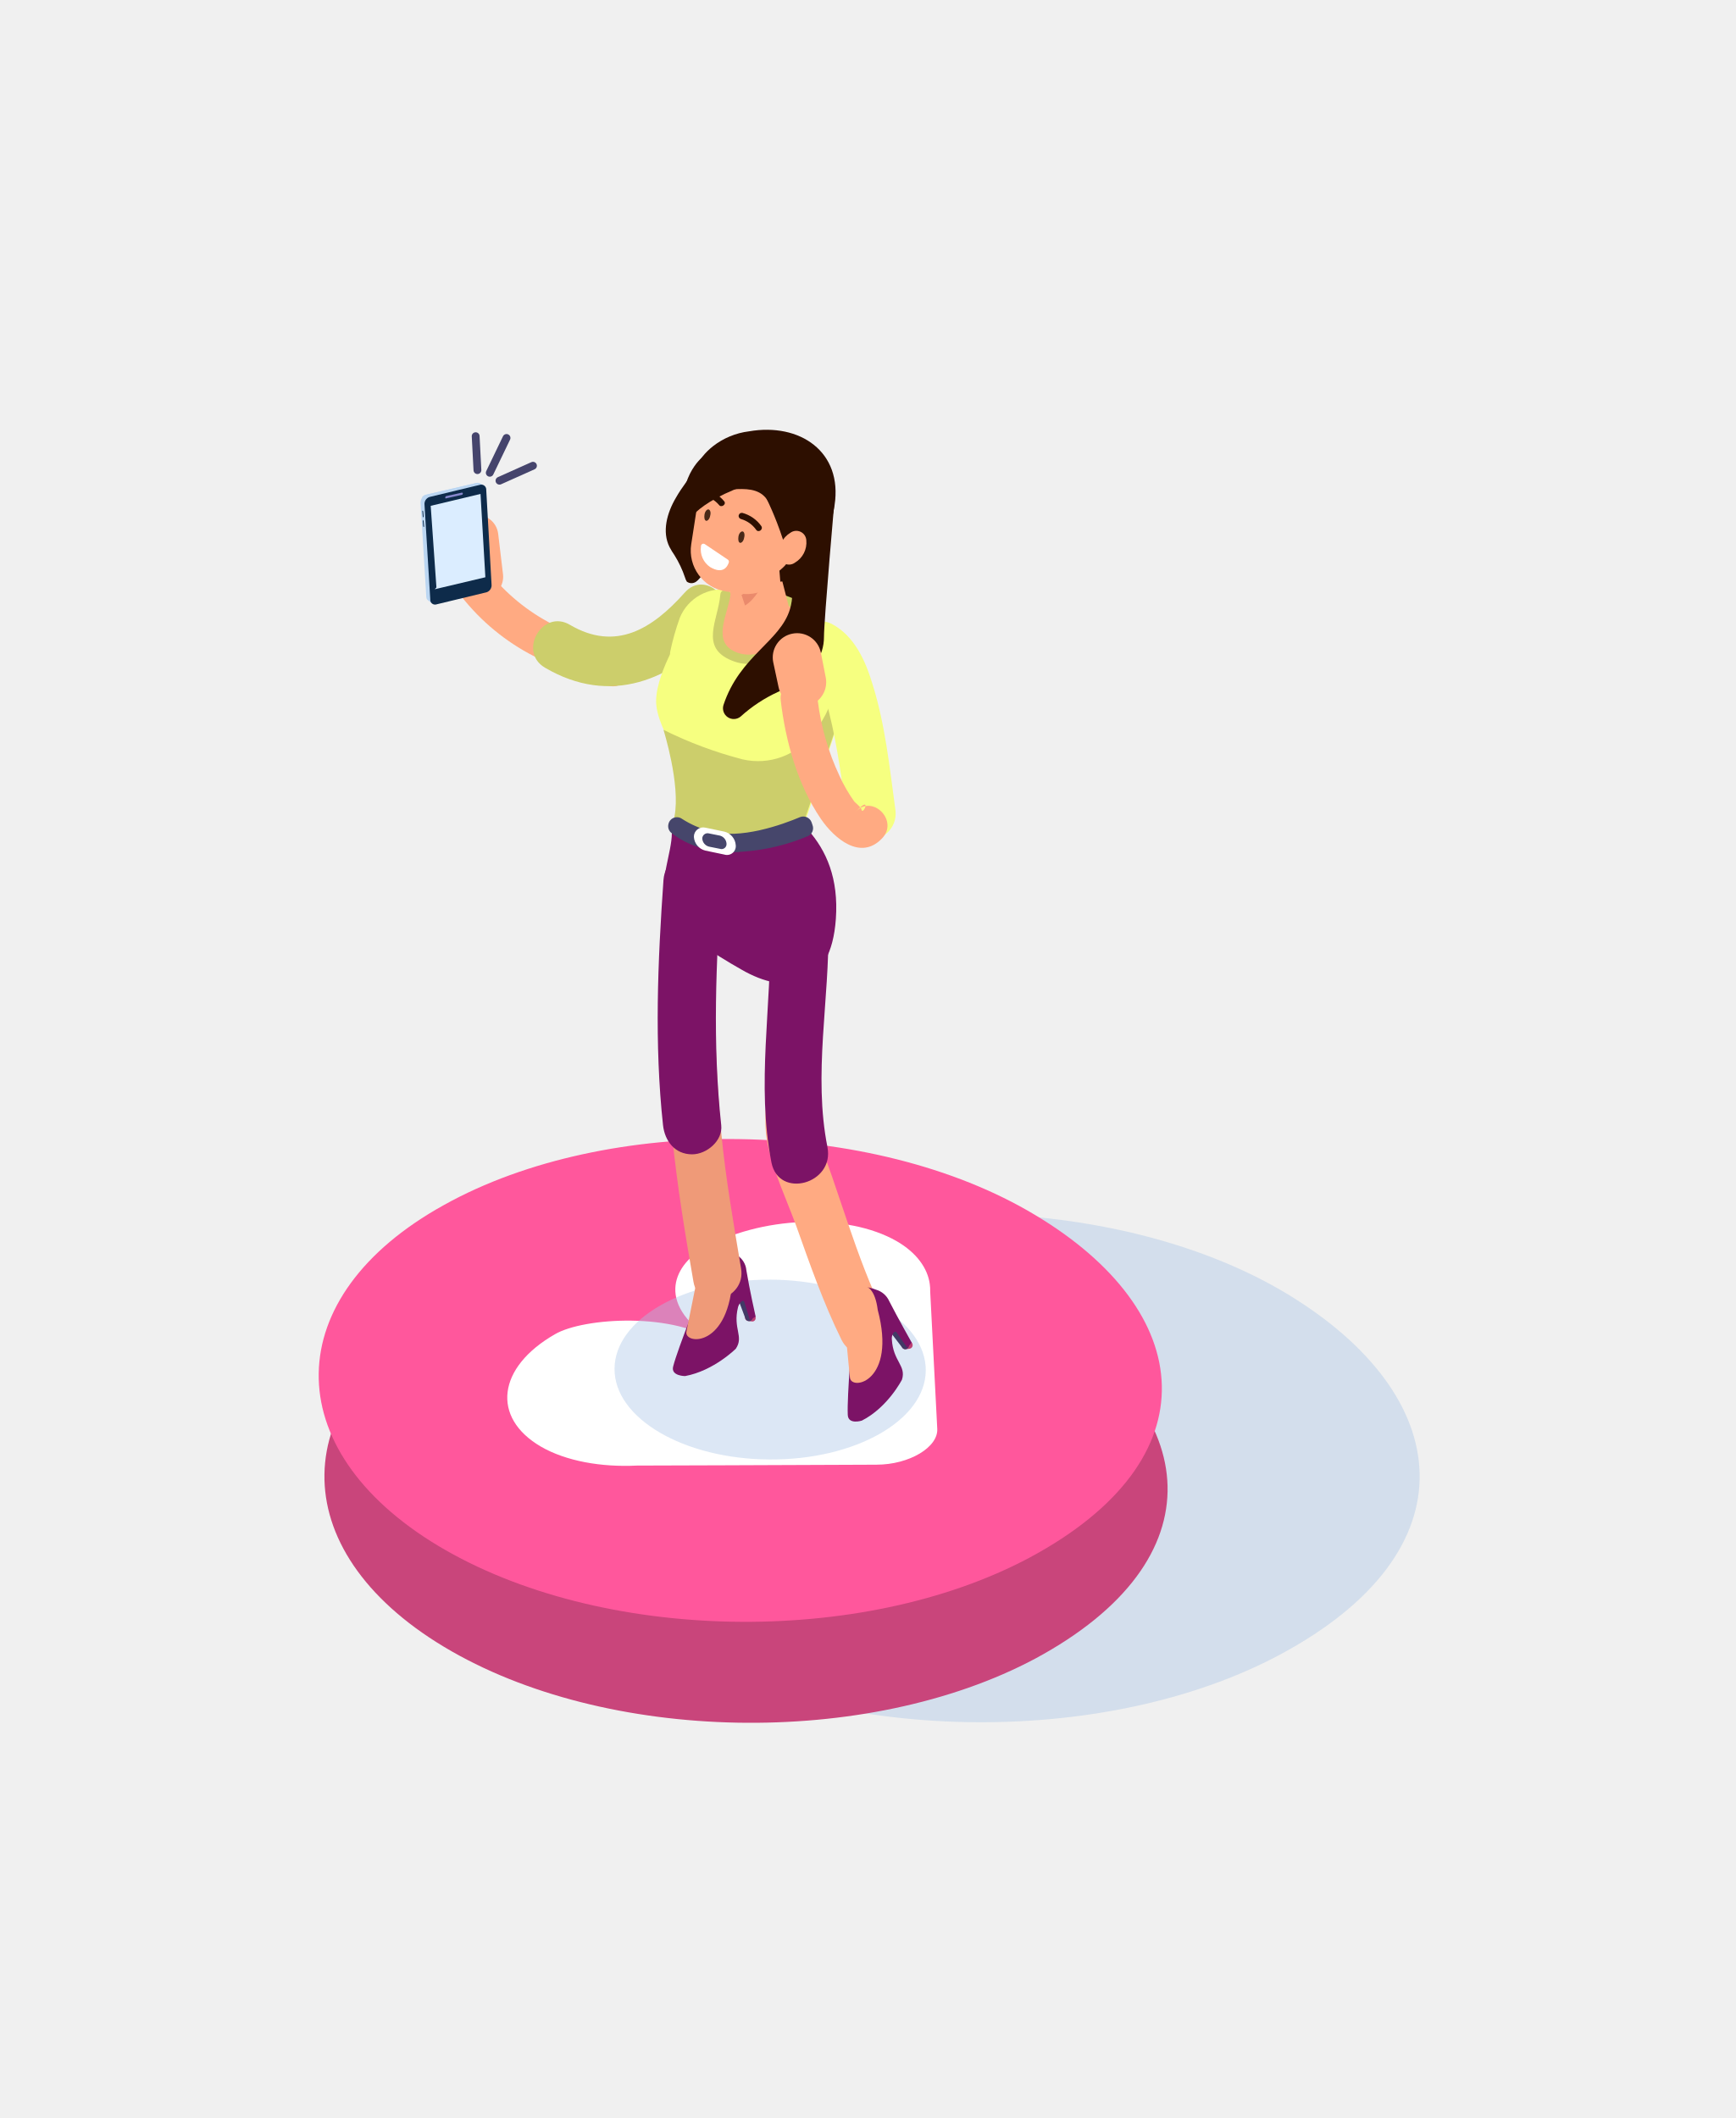
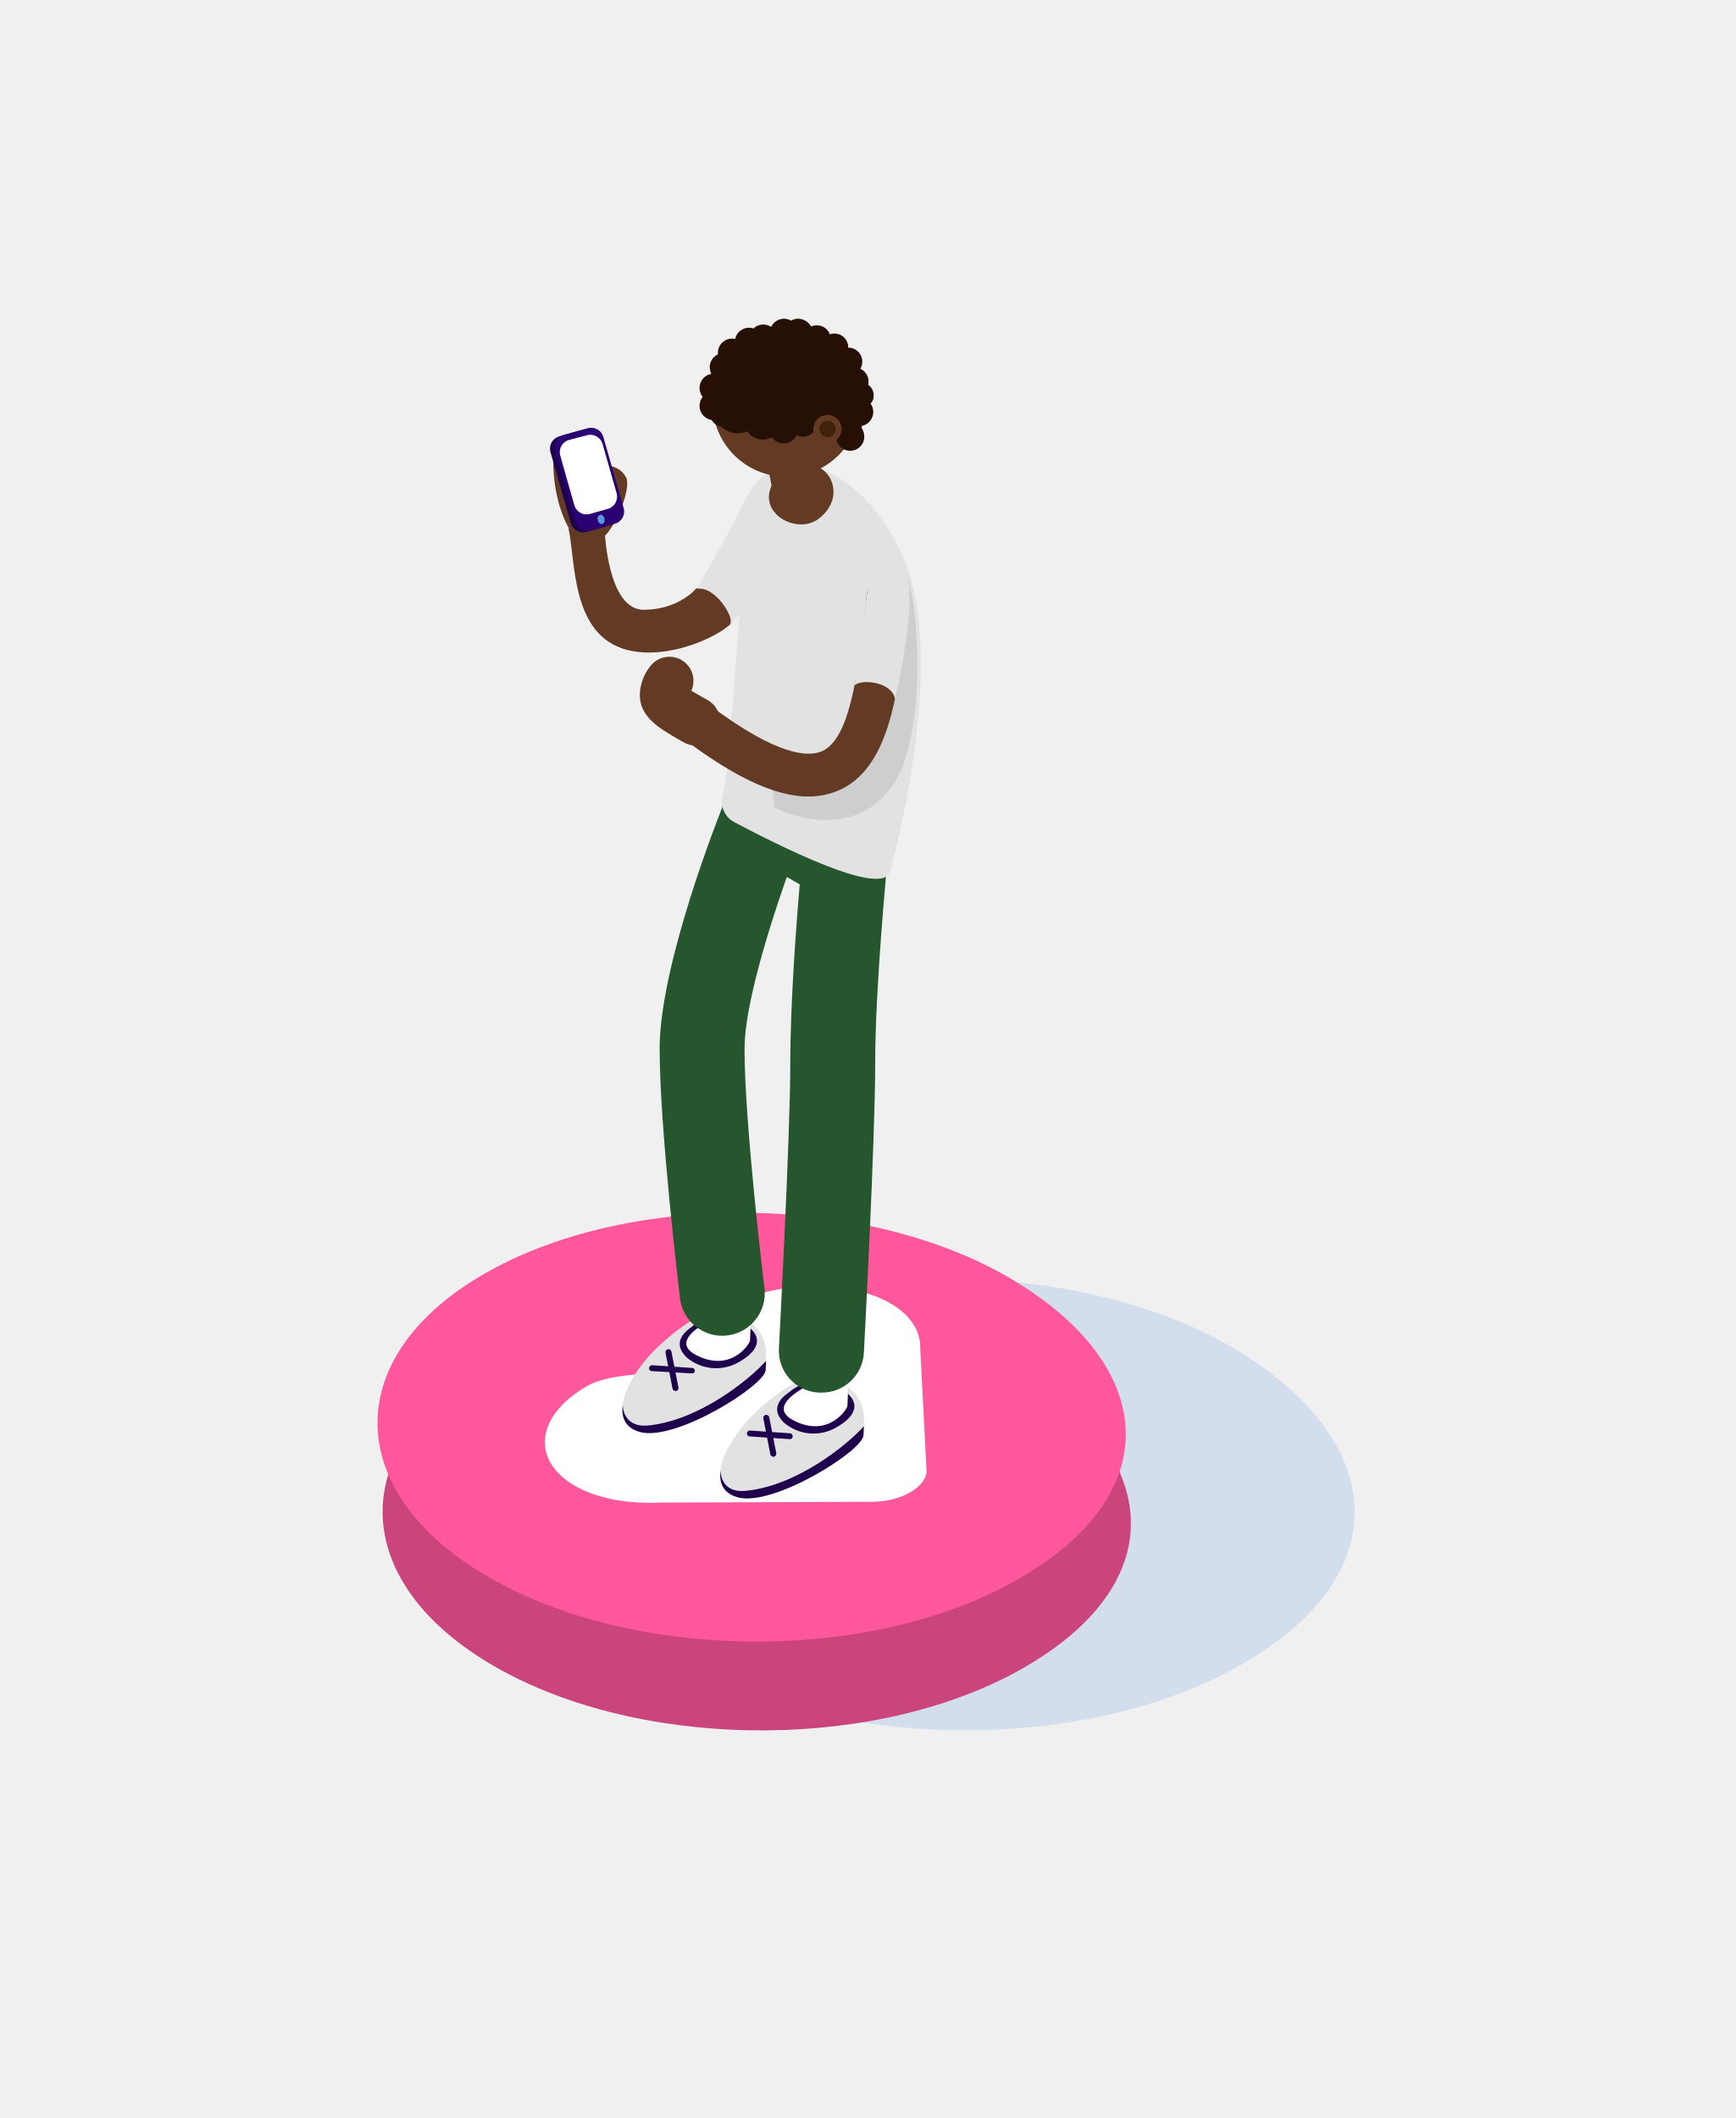
<svg xmlns="http://www.w3.org/2000/svg" viewBox="0 0 354 432">
  <defs>
    <style>
-       .cls-1, .cls-21 {
-         fill: none;
+       .cls-1 {
+         fill: rgba(255,255,255,0);
      }

      .cls-2 {
        fill: #a8c4e5;
        opacity: 0.4;
      }

      .cls-3 {
        fill: #c9457b;
      }

      .cls-4 {
        fill: #ff579c;
      }

      .cls-5 {
        fill: #fff;
      }

      .cls-6 {
-         fill: #ffaa82;
+         fill: #633b25;
      }

      .cls-7 {
-         fill: #bbd6f2;
+         fill: #e2e2e2;
      }

      .cls-8 {
-         fill: #0e2b4a;
+         fill: #1e004c;
      }

      .cls-9 {
-         fill: #dbedff;
+         fill: #25562e;
      }

      .cls-10 {
-         fill: #8787cc;
+         fill: #cecece;
      }

      .cls-11 {
-         fill: #bc4073;
+         fill: #2b0073;
      }

      .cls-12 {
-         fill: #423a66;
+         fill: #5c96db;
      }

      .cls-13 {
-         fill: #7c1366;
+         fill: #261006;
      }

      .cls-14 {
-         fill: #ef9a78;
-       }
- 
-       .cls-15 {
-         fill: #2d0f00;
-       }
- 
-       .cls-16 {
-         fill: #ccce6b;
-       }
- 
-       .cls-17 {
-         fill: #f6ff80;
-       }
- 
-       .cls-18 {
-         fill: #ea8a6c;
-       }
- 
-       .cls-19 {
-         fill: #46466b;
-       }
- 
-       .cls-20 {
-         fill: #492817;
-       }
- 
-       .cls-21 {
-         stroke: #45446c;
-         stroke-linecap: round;
-         stroke-linejoin: round;
-         stroke-miterlimit: 10;
-         stroke-width: 1.594px;
+         fill: #42210b;
      }
    </style>
  </defs>
-   <g id="Group_34641" data-name="Group 34641" transform="translate(-6146 -4728)">
-     <g id="Group_34637" data-name="Group 34637">
-       <rect id="Rectangle_1209" data-name="Rectangle 1209" class="cls-1" width="354" height="432" transform="translate(6146 4728)" />
-       <g id="Group_34623" data-name="Group 34623" transform="translate(6211.004 4814)">
-         <g id="Group_10163" data-name="Group 10163" transform="translate(-0.004 146.322)">
-           <path id="Path_36313" data-name="Path 36313" class="cls-2" d="M202.158,195.88c-34.708-20.771-91.537-21.76-126.875-2.068S39.316,246.234,74.025,267.1c34.708,20.771,90.907,21.76,126.875,2.518C240.553,248.393,236.867,216.741,202.158,195.88Z" transform="translate(-4.874 -164.434)" />
-           <path id="Path_36314" data-name="Path 36314" class="cls-3" d="M147.327,200.969c-33-19.782-86.951-20.681-120.49-1.978-33.629,18.7-34.079,49.815-1.169,69.6s86.321,20.681,120.58,2.428C183.833,250.783,180.327,220.661,147.327,200.969Z" transform="translate(-0.127 -165.026)" />
-           <path id="Path_36315" data-name="Path 36315" class="cls-4" d="M146.027,178.169c-33-19.782-86.951-20.681-120.49-1.978C-8.093,194.8-8.543,225.915,24.367,245.7c33,19.782,86.321,20.681,120.58,2.428C182.533,227.983,179.027,197.861,146.027,178.169Z" transform="translate(0.004 -162.728)" />
-           <path id="Path_36316" data-name="Path 36316" class="cls-5" d="M128.938,194.179h0c-.45-3.237-2.7-6.384-6.744-8.722-10.161-5.845-27.965-5.125-39.654,1.619-5.845,3.417-9.891,11.6,3.237,19.242-8.632-6.474-27.425-5.305-33.27-1.888-11.779,6.744-13.038,16.995-2.877,22.929,5.125,2.967,12.319,4.226,19.6,3.866h0c.719,0,31.022-.09,48.826-.18,6.744,0,12.678-3.6,12.409-7.373l-1.439-27.965a8.725,8.725,0,0,0-.09-1.529Z" transform="translate(-4.308 -164.621)" />
+   <g id="Group_40359" data-name="Group 40359" transform="translate(-6558 -3038)">
+     <rect id="Rectangle_1231" data-name="Rectangle 1231" class="cls-1" width="354" height="432" transform="translate(6558 3038)" />
+     <g id="Group_40354" data-name="Group 40354" transform="translate(6635.004 3103)">
+       <g id="Group_38447" data-name="Group 38447" transform="translate(-0.004 182.36)">
+         <path id="Path_131912" data-name="Path 131912" class="cls-2" d="M184.851,259.854c-30.8-18.433-81.234-19.311-112.595-1.835s-31.919,46.522-1.117,65.035c30.8,18.433,80.676,19.311,112.674,2.234C218.924,306.456,215.653,278.367,184.851,259.854Z" transform="translate(-9.771 -231.946)" />
+         <path id="Path_131913" data-name="Path 131913" class="cls-3" d="M130.891,264.931c-29.286-17.556-77.164-18.354-106.929-1.756-29.844,16.6-30.243,44.208-1.037,61.763s76.606,18.354,107.009,2.155C163.289,309.219,160.177,282.486,130.891,264.931Z" transform="translate(-0.259 -233.113)" />
+         <path id="Path_131914" data-name="Path 131914" class="cls-4" d="M129.591,242.231c-29.286-17.555-77.164-18.353-106.929-1.756-29.844,16.6-30.243,44.208-1.037,61.763,29.286,17.556,76.606,18.354,107.009,2.155C161.989,286.439,158.877,259.706,129.591,242.231Z" transform="translate(0.004 -228.528)" />
+         <path id="Path_131915" data-name="Path 131915" class="cls-5" d="M119.24,258.552h0c-.4-2.873-2.394-5.666-5.985-7.74-9.017-5.187-24.817-4.548-35.191,1.436-5.187,3.032-8.778,10.294,2.873,17.077-7.661-5.745-24.338-4.708-29.525-1.676C40.958,273.634,39.841,282.731,48.858,288c4.548,2.633,10.932,3.75,17.4,3.431h0c.638,0,27.53-.08,43.33-.16,5.985,0,11.252-3.192,11.012-6.543l-1.277-24.817a7.743,7.743,0,0,0-.08-1.357Z" transform="translate(-8.637 -232.321)" />
+       </g>
+       <g id="Group_38449" data-name="Group 38449" transform="translate(35.167)">
+         <path id="Path_131916" data-name="Path 131916" class="cls-6" d="M48.8,53.6c1.436,6.464.559,20.747,10.773,24.418,7.74,2.793,18.433-1.436,22.264-4.868l.718-6.543-7.661-.8S71.383,70.2,64.121,70.2s-7.9-15.72-7.9-15.72" transform="translate(-45.026 -10.828)" />
+         <path id="Path_131917" data-name="Path 131917" class="cls-6" d="M52.4,51.386a4.935,4.935,0,0,1-4.309-2.554C44.74,42.768,44.9,35.586,44.9,34.788A4.94,4.94,0,0,1,49.847,30h.16a4.975,4.975,0,0,1,4.788,5.107c0,1.436,3.192.16,4.947,3.272,1.277,2.394-2.554,11.172-4.947,12.448A5.253,5.253,0,0,1,52.4,51.386Z" transform="translate(-44.238 -6.061)" />
+         <path id="Path_131918" data-name="Path 131918" class="cls-7" d="M87.644,255.3c5.107,2.953,4.229,7.341,4.149,10.374-.08,3.112-18.194,14.523-25.535,12.688s-2.793-11.97,4.788-18.513C78.627,253.226,82.7,252.428,87.644,255.3Z" transform="translate(-47.802 -51.258)" />
+         <path id="Path_131919" data-name="Path 131919" class="cls-8" d="M90.214,256.429c3.75,2.155,4.07,5.267-1.357,8.139a9.275,9.275,0,0,1-10.214-1.2c-3.431-3.352.4-5.745,1.037-6.224C81.2,255.79,85.027,253.4,90.214,256.429Z" transform="translate(-50.771 -51.508)" />
+         <path id="Path_131920" data-name="Path 131920" class="cls-5" d="M91.91,251a72.511,72.511,0,0,1,0,8.139c-.08.718-3.91,6.623-11.012,2.953-7.022-3.671,6.863-8.937,6.863-8.937Z" transform="translate(-51.11 -50.708)" />
+         <path id="Path_131921" data-name="Path 131921" class="cls-8" d="M67.865,279.567c10.374-1.037,20.588-9.336,24.019-13.167h0c0,.638-.08,1.277-.08,1.835-.08,3.112-18.194,14.523-25.535,12.688-3.032-.8-3.99-2.873-3.591-5.666C62.6,275.577,62.678,280.045,67.865,279.567Z" transform="translate(-47.813 -53.819)" />
+         <path id="Path_131922" data-name="Path 131922" class="cls-8" d="M75.671,271.934a.7.7,0,0,1-.638-.479L73.6,264.114a.61.61,0,0,1,1.2-.239l1.436,7.341a.621.621,0,0,1-.479.718Z" transform="translate(-50.033 -53.209)" />
+         <path id="Path_131923" data-name="Path 131923" class="cls-8" d="M78.175,269.176h0l-8.219-.479a.565.565,0,0,1-.559-.638.617.617,0,0,1,.638-.559l8.139.559a.565.565,0,0,1,.559.638A.534.534,0,0,1,78.175,269.176Z" transform="translate(-49.185 -54.041)" />
+         <path id="Path_131924" data-name="Path 131924" class="cls-7" d="M112.644,272.015c5.107,2.953,4.229,7.341,4.149,10.374-.08,3.112-18.194,14.523-25.535,12.688s-2.793-11.97,4.788-18.513C103.547,270.02,107.7,269.222,112.644,272.015Z" transform="translate(-52.852 -54.646)" />
+         <path id="Path_131925" data-name="Path 131925" class="cls-8" d="M115.114,273.138c3.75,2.155,4.07,5.267-1.357,8.139a9.275,9.275,0,0,1-10.214-1.2c-3.431-3.352.4-5.745,1.037-6.224C106.176,272.5,110.007,270.185,115.114,273.138Z" transform="translate(-55.801 -54.891)" />
+         <path id="Path_131926" data-name="Path 131926" class="cls-5" d="M116.81,267.7a72.527,72.527,0,0,1,0,8.139c-.08.718-3.91,6.623-11.012,2.953-7.022-3.671,6.863-8.937,6.863-8.937Z" transform="translate(-56.141 -54.081)" />
+         <path id="Path_131927" data-name="Path 131927" class="cls-9" d="M105.056,242.5h-.479a8.545,8.545,0,0,1-8.139-9.1c0-.4,2.314-42.851,2.314-58.412,0-11.73,1.2-27.77,1.915-36.148l-2.633-1.516c-3.83,10.932-8.618,26.413-8.618,35.031,0,15.321,3.99,48.437,4.07,48.836a8.68,8.68,0,0,1-17.236,2.075c-.16-1.436-4.149-34.552-4.149-50.911,0-17.157,12.049-47.48,13.406-50.831A8.614,8.614,0,0,1,97.875,117.3l16.279,9.416a8.619,8.619,0,0,1,4.309,8.3c0,.239-2.394,24.657-2.394,40.058,0,16.039-2.234,57.614-2.314,59.37A8.6,8.6,0,0,1,105.056,242.5Z" transform="translate(-49.734 -23.459)" />
+         <path id="Path_131928" data-name="Path 131928" class="cls-7" d="M125.108,56.524c8.459,19.63-.878,56.9-2.793,63.758-1.516,5.506-23.3-5.586-31.76-10.055a4.723,4.723,0,0,1-2.394-5.346c1.117-4.788,1.6-13.566,2.713-27.291.559-7.182,1.915-29.366,4.469-35.749C98.536,33.542,116.011,35.457,125.108,56.524Z" transform="translate(-52.948 -7.528)" />
+         <path id="Path_131929" data-name="Path 131929" class="cls-10" d="M128.489,66.6c2.633,8.538,3.192,32-2.633,41.255s-15.88,9.336-24.658,5.346l-.8-7.421,17.077-3.591,6.942-17.955Z" transform="translate(-55.451 -13.455)" />
+         <path id="Path_131930" data-name="Path 131930" class="cls-6" d="M106.865,110.316c-7.022,1.516-15.88-1.915-27.61-10.533a4.341,4.341,0,0,1,5.107-7.022c12.847,9.416,18.912,9.895,21.865,8.7,5.745-2.474,7.262-15.481,8.618-26.892.239-1.835.4-3.671.638-5.426a4.345,4.345,0,1,1,8.618,1.117c-.239,1.756-.479,3.591-.638,5.346-1.756,14.443-3.511,29.366-13.805,33.834A16.248,16.248,0,0,1,106.865,110.316Z" transform="translate(-50.824 -13.202)" />
+         <path id="Path_131931" data-name="Path 131931" class="cls-7" d="M121.9,87.48c.958-1.357,7.581-1.037,8.3,2.793,0,0,5.187-22.583,1.835-26.014-4.868-5.107-7.262,2.554-7.421,3.352S121.9,87.48,121.9,87.48Z" transform="translate(-59.794 -12.629)" />
+         <path id="Path_131932" data-name="Path 131932" class="cls-7" d="M81.6,62.94c3.99-.239,7.5,5.825,6.942,7.341,0,0,16.518-17.795,11.331-28.328-3.112-6.3-7.5.4-9.815,5.745C88.862,50.492,81.6,62.94,81.6,62.94Z" transform="translate(-51.653 -7.96)" />
+         <path id="Path_131933" data-name="Path 131933" class="cls-6" d="M110.219,37.806c3.192,1.516,4.708,6.783,0,10.454S96.255,46.5,101.681,39.8C104.713,36.051,108.224,36.929,110.219,37.806Z" transform="translate(-55.375 -7.483)" />
+         <g id="Group_38448" data-name="Group 38448" transform="translate(0 22.24)">
+           <path id="Path_131934" data-name="Path 131934" class="cls-8" d="M51.515,49.2l4.868-1.357a2.587,2.587,0,0,0,1.756-3.192L53.989,30.129A2.587,2.587,0,0,0,50.8,28.374l-4.868,1.357a2.587,2.587,0,0,0-1.756,3.192l4.149,14.523A2.587,2.587,0,0,0,51.515,49.2Z" transform="translate(-44.071 -27.952)" />
+           <path id="Path_131935" data-name="Path 131935" class="cls-11" d="M52.715,48.8l4.868-1.357a2.587,2.587,0,0,0,1.756-3.192L55.189,29.729A2.587,2.587,0,0,0,52,27.974l-4.868,1.357a2.587,2.587,0,0,0-1.756,3.192l4.149,14.523A2.587,2.587,0,0,0,52.715,48.8Z" transform="translate(-44.313 -27.871)" />
+           <path id="Path_131936" data-name="Path 131936" class="cls-5" d="M52.739,45.813l3.671-1.037a2.587,2.587,0,0,0,1.756-3.192L55.292,31.529A2.587,2.587,0,0,0,52.1,29.774l-3.671.958a2.587,2.587,0,0,0-1.756,3.192l2.873,10.134A2.587,2.587,0,0,0,52.739,45.813Z" transform="translate(-44.576 -28.235)" />
+           <path id="Path_131937" data-name="Path 131937" class="cls-12" d="M56.287,51.214c.08.559.559.878.878.8.4-.08.559-.559.479-1.117s-.559-.878-.878-.8A.856.856,0,0,0,56.287,51.214Z" transform="translate(-46.529 -32.359)" />
        </g>
-         <g id="Group_10193" data-name="Group 10193" transform="translate(20.771)">
-           <g id="Group_10165" data-name="Group 10165" transform="translate(7.445 29.147)">
-             <g id="Group_10164" data-name="Group 10164">
-               <path id="Path_36317" data-name="Path 36317" class="cls-6" d="M32.3,38.966A44.7,44.7,0,0,0,47.044,51.1c4.766,2.338,9.8,3.777,14.747,5.845,4.5,1.888,6.474-5.485,1.978-7.283-4.226-1.8-8.722-3.057-12.858-5.035A39.757,39.757,0,0,1,37.692,33.75c-3.147-3.866-8.452,1.529-5.4,5.215Z" transform="translate(-31.38 -32.415)" />
-             </g>
-           </g>
-           <path id="Path_36318" data-name="Path 36318" class="cls-6" d="M34.871,21.2h0a4.362,4.362,0,0,1,4.856,3.777l.989,8.272A4.362,4.362,0,0,1,36.939,38.1h0a4.362,4.362,0,0,1-4.856-3.777l-.989-8.272A4.333,4.333,0,0,1,34.871,21.2Z" transform="translate(-23.901 -2.134)" />
-           <g id="Group_10167" data-name="Group 10167" transform="translate(0 12.461)">
-             <g id="Group_10166" data-name="Group 10166">
-               <path id="Path_36319" data-name="Path 36319" class="cls-7" d="M25.348,38.446l10.52-2.608a1.685,1.685,0,0,0,1.079-1.619L35.778,14.978A1.055,1.055,0,0,0,34.61,13.9L24.179,16.327A1.685,1.685,0,0,0,23.1,17.945L24.269,37.1c0,.45.18.629.54.9Z" transform="translate(-23.1 -13.861)" />
-               <path id="Path_36320" data-name="Path 36320" class="cls-7" d="M31.223,21.9s5.755,13.038,5.755,12.319l-.9-19.782-.809-.45a.955.955,0,0,0-.719-.09L24.119,16.324a1.4,1.4,0,0,0-.719.54Z" transform="translate(-23.13 -13.859)" />
-               <path id="Path_36321" data-name="Path 36321" class="cls-8" d="M26.247,38.756l10.431-2.518a1.506,1.506,0,0,0,.989-1.619L36.587,15.378A1.016,1.016,0,0,0,35.418,14.3L24.988,16.816A1.506,1.506,0,0,0,24,18.435l1.169,19.242A.988.988,0,0,0,26.247,38.756Z" transform="translate(-23.189 -13.902)" />
-               <path id="Path_36322" data-name="Path 36322" class="cls-8" d="M23.68,20.38l.09,1.079a.088.088,0,0,1-.09.09h0a.278.278,0,0,1-.09-.18L23.5,20.29c0-.09,0-.09.09-.09h0A.314.314,0,0,1,23.68,20.38Z" transform="translate(-23.14 -14.498)" />
-               <path id="Path_36323" data-name="Path 36323" class="cls-8" d="M23.78,22.58l.09,1.079a.088.088,0,0,1-.09.09h0a.278.278,0,0,1-.09-.18L23.6,22.49c0-.09,0-.09.09-.09h0C23.78,22.4,23.78,22.49,23.78,22.58Z" transform="translate(-23.15 -14.72)" />
-               <path id="Path_36324" data-name="Path 36324" class="cls-9" d="M26.3,35.822,36.55,33.395,35.561,16.4,25.4,18.828l1.169,16.635C26.569,35.553,26.119,35.822,26.3,35.822Z" transform="translate(-23.332 -14.115)" />
-               <path id="Path_36325" data-name="Path 36325" class="cls-10" d="M28.88,17.269l3.237-.719c.09,0,.18-.18.18-.27h0a.193.193,0,0,0-.18-.18l-3.237.719c-.09,0-.18.18-.18.27h0C28.7,17.269,28.79,17.359,28.88,17.269Z" transform="translate(-23.665 -14.085)" />
-             </g>
-           </g>
-           <ellipse id="Ellipse_108" data-name="Ellipse 108" class="cls-2" cx="18.343" cy="31.741" rx="18.343" ry="31.741" transform="translate(39.461 211.514) rotate(-89.689)" />
-           <g id="Group_10169" data-name="Group 10169" transform="translate(51.458 168.118)">
-             <path id="Path_36326" data-name="Path 36326" class="cls-11" d="M98.047,203.927l-.719-.09a.7.7,0,0,1-.629-.809h0a.7.7,0,0,1,.809-.629l.719.09a.7.7,0,0,1,.629.809h0A.672.672,0,0,1,98.047,203.927Z" transform="translate(-81.976 -188.522)" />
-             <path id="Path_36327" data-name="Path 36327" class="cls-12" d="M96.663,203.03l-1.169-3.147a.8.8,0,0,1,.45-.989h0a.8.8,0,0,1,.989.45L98.1,202.49a.8.8,0,0,1-.45.989h0A.8.8,0,0,1,96.663,203.03Z" transform="translate(-81.85 -188.165)" />
-             <g id="Group_10168" data-name="Group 10168">
-               <path id="Path_36328" data-name="Path 36328" class="cls-13" d="M93.431,188.92c-1.349-1.169-3.956-2.068-4.945-1.349l-1.169,5.665-.36.27c-.809,2.608-5.575,14.207-6.564,18.074-.54,1.978,2.428,1.978,2.428,1.978,5.845-1.079,10.341-5.575,10.341-5.575,1.708-2.518-.629-4.046.45-8.452.18-.719.9-1.708,1.259-1.169l1.169,3.777,1.169-.719s-1.259-5.575-1.888-9.441A3.983,3.983,0,0,0,93.431,188.92Z" transform="translate(-80.327 -187.003)" />
-               <path id="Path_36329" data-name="Path 36329" class="cls-14" d="M87.893,187.446l-1.619,2.877S83.847,202.1,83.4,204.441c-.54,2.7,8.9,3.507,9.441-11.51C94.278,184.569,87.893,187.446,87.893,187.446Z" transform="translate(-80.634 -186.968)" />
-             </g>
-           </g>
-           <g id="Group_10171" data-name="Group 10171" transform="translate(49.788 90.727)">
-             <g id="Group_10170" data-name="Group 10170">
-               <path id="Path_36330" data-name="Path 36330" class="cls-14" d="M78.587,105.756c-.27,16.815-.18,33.629,1.439,50.354C81.015,166,82.633,175.8,84.342,185.6c1.079,6.384,10.79,3.687,9.711-2.7-1.529-9.172-3.147-18.343-4.046-27.695-1.529-16.455-1.529-33-1.349-49.455.09-6.474-9.981-6.474-10.071,0Z" transform="translate(-78.47 -100.9)" />
-             </g>
-           </g>
-           <g id="Group_10173" data-name="Group 10173" transform="translate(48.367 87.816)">
-             <g id="Group_10172" data-name="Group 10172">
-               <path id="Path_36331" data-name="Path 36331" class="cls-13" d="M89.937,103.361c-1.169,16.635-1.888,33.36-.09,49.994.36,3.147-2.967,5.935-5.935,5.935-3.507,0-5.575-2.7-5.935-5.935-1.8-16.635-1.079-33.36.09-49.994.54-7.553,12.409-7.643,11.869,0Z" transform="translate(-76.89 -97.662)" />
-             </g>
-           </g>
-           <g id="Group_10174" data-name="Group 10174" transform="translate(50.011 6.802)">
-             <path id="Path_36332" data-name="Path 36332" class="cls-15" d="M80.77,16.319c-1.8,3.057-2.877,6.924-1.259,10.071a15.641,15.641,0,0,0,.989,1.619,21.374,21.374,0,0,1,2.158,4.586,3.194,3.194,0,0,0,.36.809,1.614,1.614,0,0,0,1.888,0c.54-.36.9-.989,1.439-1.439,1.349-1.439,21.311,16.005,22.749,14.567,1.888-1.888,1.169-27.785,1.079-30.482-.09-3.417-17.354-2.248-19.6-4.856-.45-.54-.989-.989-1.349-1.529h0c-.54-.809-.9-2.338-2.158-2.068-.989.18-1.619,1.8-2.068,2.518C83.647,12.182,82.029,14.071,80.77,16.319Z" transform="translate(-78.718 -7.565)" />
-           </g>
-           <g id="Group_10176" data-name="Group 10176" transform="translate(63.617 33.896)">
-             <g id="Group_10175" data-name="Group 10175">
-               <path id="Path_36333" data-name="Path 36333" class="cls-16" d="M111.429,43.275c-4.046-4.046-11.06-5.665-16.635-5.575a.99.99,0,0,0,0,1.978c5.035-.09,11.51,1.349,15.2,5.035.9.809,2.338-.54,1.439-1.439Z" transform="translate(-93.85 -37.696)" />
-             </g>
-           </g>
-           <g id="Group_10178" data-name="Group 10178" transform="translate(22.951 33.226)">
-             <g id="Group_10177" data-name="Group 10177">
-               <path id="Path_36334" data-name="Path 36334" class="cls-16" d="M79.534,38.614c-6.564,7.373-14.027,12.049-23.379,6.564-5.575-3.327-10.7,5.4-5.125,8.722,13.308,7.823,25.986,2.7,35.608-8.093,4.406-4.945-2.787-12.139-7.1-7.193Z" transform="translate(-48.625 -36.951)" />
-             </g>
-           </g>
-           <g id="Group_10180" data-name="Group 10180" transform="translate(70.331 92.751)">
-             <g id="Group_10179" data-name="Group 10179">
-               <path id="Path_36335" data-name="Path 36335" class="cls-6" d="M101.661,108.051c.629,10.97.54,22.03.36,33.09-.09,5.215-1.349,11.42-.27,16.545,1.169,5.665,3.866,11.33,5.845,16.725,2.787,7.823,5.575,15.826,9.262,23.289,2.877,5.845,11.6.719,8.722-5.125-5.935-12.049-9.172-25.177-14.117-37.586.54,1.439,0,1.439.18.18a24.035,24.035,0,0,0,.09-3.6c.09-3.866.18-7.733.27-11.689.18-10.61.27-21.311-.36-31.921-.27-6.384-10.341-6.474-9.981.09Z" transform="translate(-101.317 -103.15)" />
-             </g>
-           </g>
-           <path id="Path_36336" data-name="Path 36336" class="cls-13" d="M113.37,109.542c-.989,14.207-10.071,15.646-19.242,10.341C88.463,116.646,81,112.24,78.751,105.765c-1.439-4.046,1.169-9.711,1.169-13.757,0,0,5.125-15.736,14.3-10.431C103.3,86.793,114.539,93,113.37,109.542Z" transform="translate(-28.667 -8.114)" />
-           <path id="Path_36337" data-name="Path 36337" class="cls-17" d="M81.988,47.5s-6.114,9.531-5.4,15.286c.45,3.687,3.057,7.823,3.507,8.992,3.147,9.621,1.439,12.5,1.8,15.2,0,0,2.068,9.082,24.638.54l9.351-27.875Z" transform="translate(-28.487 -4.789)" />
-           <path id="Path_36338" data-name="Path 36338" class="cls-17" d="M114.494,64.8a3.058,3.058,0,0,0,.989-1.888c.54-4.945,3.327-7.193-2.068-15.646-.9-1.349-12.678-7.463-21.49-9.082a9.33,9.33,0,0,0-10.251,5.665A52.1,52.1,0,0,0,79.7,50.861c-.45,9.082,3.6-2.877,4.226,2.158,0-.09-.09-.27-.09-.36,0,0,1.079,8.452,1.888,15.016.54,4.136.9,7.1.9,7.463v.09L102,87.368,110.088,72.8h0Z" transform="translate(-28.802 -3.834)" />
-           <path id="Path_36339" data-name="Path 36339" class="cls-6" d="M93.484,38s-7.643,7.913-.989,13.578,17.984-6.924,17.984-6.924C104.544,40.877,98.789,38.36,93.484,38Z" transform="translate(-29.822 -3.831)" />
-           <path id="Path_36340" data-name="Path 36340" class="cls-6" d="M96.556,40.976,92.6,25.6l9.621,3.057,3.237,12.589C106.088,43.314,99.434,48.889,96.556,40.976Z" transform="translate(-30.107 -2.581)" />
-           <path id="Path_36341" data-name="Path 36341" class="cls-18" d="M95.9,39.048l4.316-2.248s-1.439,3.147-3.6,4.406Z" transform="translate(-30.44 -3.71)" />
-           <g id="Group_10182" data-name="Group 10182" transform="translate(86.232 176.154)">
-             <path id="Path_36342" data-name="Path 36342" class="cls-11" d="M133.817,210.127l-.719.09a.783.783,0,0,1-.9-.629h0a.783.783,0,0,1,.629-.9l.719-.09a.783.783,0,0,1,.9.629h0A.741.741,0,0,1,133.817,210.127Z" transform="translate(-120.329 -197.183)" />
-             <path id="Path_36343" data-name="Path 36343" class="cls-12" d="M132.15,209.658l-2.068-2.7a.819.819,0,0,1,.09-1.079h0a.819.819,0,0,1,1.079.09l2.068,2.7a.819.819,0,0,1-.09,1.079h0A.734.734,0,0,1,132.15,209.658Z" transform="translate(-120.101 -196.894)" />
-             <g id="Group_10181" data-name="Group 10181">
-               <path id="Path_36344" data-name="Path 36344" class="cls-13" d="M125.753,196.838c-1.619-.719-4.406-.809-5.125.18l.629,5.755-.27.36c0,2.7-1.169,15.2-.989,19.242.09,2.068,2.877,1.169,2.877,1.169,5.305-2.7,8.183-8.362,8.183-8.362.9-2.877-1.8-3.687-2.068-8.183-.09-.719.36-1.888.9-1.529l2.248,3.237.9-1.079s-2.787-4.945-4.586-8.452A4.208,4.208,0,0,0,125.753,196.838Z" transform="translate(-119.099 -195.943)" />
-               <path id="Path_36345" data-name="Path 36345" class="cls-6" d="M119.719,197.159,119,200.486s1.079,11.959,1.349,14.3c.36,2.7,9.531.719,5.665-13.847C124.935,192.573,119.719,197.159,119.719,197.159Z" transform="translate(-119 -195.905)" />
-             </g>
-           </g>
-           <path id="Path_36346" data-name="Path 36346" class="cls-16" d="M111.919,64.9a23.014,23.014,0,0,1-3.147,5.215A14.046,14.046,0,0,1,94.3,75.42,83.168,83.168,0,0,1,78.2,69.4s3.507,11.15,2.248,17.624c-.54,2.967-.18,2.428-.18,2.428.18,2.877,4.945,2.068,4.945,2.068,10.161,3.147,21.311-2.428,21.311-2.428l6.564-19.242Z" transform="translate(-28.655 -6.543)" />
-           <path id="Path_36347" data-name="Path 36347" class="cls-19" d="M79.3,91.215h0a1.744,1.744,0,0,0,.629,1.708c1.888,1.529,7.014,4.676,15.016,3.777A41.157,41.157,0,0,0,107.8,93.553a1.76,1.76,0,0,0,.9-2.248l-.18-.54a1.8,1.8,0,0,0-2.338-1.079c-3.6,1.529-12.319,4.676-18.343,2.877a19.768,19.768,0,0,1-5.755-2.518A1.773,1.773,0,0,0,79.3,91.215Z" transform="translate(-28.764 -9.03)" />
-           <path id="Path_36348" data-name="Path 36348" class="cls-5" d="M91.3,97.58l-3.866-.809A3.057,3.057,0,0,1,85.1,93.983h0a1.892,1.892,0,0,1,2.338-1.888L91.3,92.9a3.057,3.057,0,0,1,2.338,2.787h0A1.8,1.8,0,0,1,91.3,97.58Z" transform="translate(-29.351 -9.28)" />
-           <path id="Path_36349" data-name="Path 36349" class="cls-19" d="M90.6,96.543l-2.248-.45A1.816,1.816,0,0,1,87,94.475h0A1.08,1.08,0,0,1,88.349,93.4l2.248.45a1.816,1.816,0,0,1,1.349,1.619h0A1.018,1.018,0,0,1,90.6,96.543Z" transform="translate(-29.542 -9.413)" />
-           <g id="Group_10184" data-name="Group 10184" transform="translate(59.62 34.304)">
-             <g id="Group_10183" data-name="Group 10183">
-               <path id="Path_36350" data-name="Path 36350" class="cls-16" d="M90.929,39.094c-.45,5.305-4.316,10.79,2.338,13.488,6.564,2.7,13.128-3.057,17.534-7.283a.954.954,0,1,0-1.349-1.349c-3.687,3.6-10.61,9.8-16.185,6.474C89.4,48.086,92.638,42.6,93,39.094c0-1.259-1.978-1.259-2.068,0Z" transform="translate(-89.405 -38.15)" />
-             </g>
-           </g>
-           <path id="Path_36351" data-name="Path 36351" class="cls-6" d="M94.469,35.389,91.5,34.94a8.429,8.429,0,0,1-7.014-9.621l2.338-15.106a8.571,8.571,0,0,1,9.711-6.924l2.967.45a8.429,8.429,0,0,1,7.014,9.621l-2.428,15.106A8.394,8.394,0,0,1,94.469,35.389Z" transform="translate(-29.279 -0.321)" />
-           <path id="Path_36352" data-name="Path 36352" class="cls-15" d="M100.337,16.551C97.73,11.7,90.446,15.472,87.3,13.494c-3.417-2.158-1.439-5.755,1.708-8.272a14.894,14.894,0,0,1,7.373-3.057c10.341-1.8,19.153,4.136,17.444,15.106,0,0-1.978,15.016-11.06,15.556l-.18-2.248s6.025-4.5,1.349-8.722c-1.079-.989-1.169-.989-.719-2.787C103.664,17.091,101.236,18.26,100.337,16.551Z" transform="translate(-29.392 -0.186)" />
-           <path id="Path_36353" data-name="Path 36353" class="cls-5" d="M87.507,27.788l4.676,3.147a.516.516,0,0,1,.18.629c-.27.809-1.169,2.428-3.777.9A4.344,4.344,0,0,1,86.7,28.238.506.506,0,0,1,87.507,27.788Z" transform="translate(-29.51 -2.791)" />
-           <path id="Path_36354" data-name="Path 36354" class="cls-20" d="M96.365,26.159c-.09.629-.45,1.079-.809,1.079-.36-.09-.45-.629-.36-1.259s.45-1.079.809-1.079S96.545,25.529,96.365,26.159Z" transform="translate(-30.365 -2.51)" />
-           <path id="Path_36355" data-name="Path 36355" class="cls-20" d="M88.665,21.159c-.09.629-.45,1.079-.809,1.079-.36-.09-.45-.629-.36-1.259s.45-1.079.809-1.079C88.665,19.99,88.845,20.529,88.665,21.159Z" transform="translate(-29.589 -2.006)" />
-           <g id="Group_10185" data-name="Group 10185" transform="translate(64.882 18.596)">
-             <path id="Path_36356" data-name="Path 36356" class="cls-15" d="M95.745,21.957A5.67,5.67,0,0,1,98.8,24.115c.45.719,1.529,0,1.079-.719a6.956,6.956,0,0,0-3.866-2.7.644.644,0,0,0-.27,1.259Z" transform="translate(-95.257 -20.681)" />
-           </g>
-           <g id="Group_10186" data-name="Group 10186" transform="translate(57.149 13.843)">
-             <path id="Path_36357" data-name="Path 36357" class="cls-15" d="M87.145,16.658a5.68,5.68,0,0,1,3.237,1.888c.45.629,1.529-.09,1.079-.719A6.8,6.8,0,0,0,87.415,15.4c-.809-.09-1.079,1.169-.27,1.259Z" transform="translate(-86.657 -15.395)" />
-           </g>
-           <g id="Group_10188" data-name="Group 10188" transform="translate(70.186 97.303)">
-             <g id="Group_10187" data-name="Group 10187">
-               <path id="Path_36358" data-name="Path 36358" class="cls-13" d="M114.144,113.866c.27,15.016-3.147,30.123-.18,45.049,1.439,7.463-9.891,10.61-11.42,3.147-3.147-16.1.09-31.921-.27-48.106-.09-7.643,11.689-7.643,11.869-.09Z" transform="translate(-101.156 -108.212)" />
-             </g>
-           </g>
-           <path id="Path_36359" data-name="Path 36359" class="cls-15" d="M83.046,22.3s1.079-4.945,14.3-9.172.629-.18.629-.18L86.642,8S80.888,12.406,83.046,22.3Z" transform="translate(-29.095 -0.807)" />
-           <g id="Group_10190" data-name="Group 10190" transform="translate(76.335 40.698)">
-             <g id="Group_10189" data-name="Group 10189">
-               <path id="Path_36360" data-name="Path 36360" class="cls-17" d="M110.517,54.648c2.428,1.259,3.6,5.665,4.406,8.992,1.888,7.463,2.787,15.2,3.866,22.749.9,6.384,10.61,3.687,9.711-2.7-1.169-8.542-2.068-17.354-4.676-25.627-1.439-4.766-3.687-9.8-8.272-12.229-5.665-2.877-10.79,5.845-5.035,8.812Z" transform="translate(-107.994 -45.261)" />
-             </g>
-           </g>
-           <path id="Path_36361" data-name="Path 36361" class="cls-15" d="M100.6,16.935s7.193,14.387,4.766,22.48c-1.978,6.654-10.251,9.531-13.578,19.6a2.2,2.2,0,0,0,3.507,2.338,29.679,29.679,0,0,1,7.643-5.035c7.283-3.147,9.351-7.553,9.351-11.15s2.248-28.954,2.248-28.954L100.059,11.9Z" transform="translate(-30.012 -1.2)" />
-           <path id="Path_36362" data-name="Path 36362" class="cls-6" d="M110.013,62.835h0a4.937,4.937,0,0,1-5.845-3.866l-1.079-5.035a4.937,4.937,0,0,1,3.866-5.845h0a4.937,4.937,0,0,1,5.845,3.866l.989,5.035A4.992,4.992,0,0,1,110.013,62.835Z" transform="translate(-31.154 -4.838)" />
-           <path id="Path_36363" data-name="Path 36363" class="cls-6" d="M107.632,31.275a2.045,2.045,0,0,1-3.237-1.529,4.852,4.852,0,0,1,2.338-4.586,2.045,2.045,0,0,1,3.237,1.529A4.77,4.77,0,0,1,107.632,31.275Z" transform="translate(-31.292 -2.501)" />
-           <line id="Line_66" data-name="Line 66" class="cls-21" x1="6.834" y2="3.057" transform="translate(16.095 8.992)" />
-           <line id="Line_67" data-name="Line 67" class="cls-21" x1="3.417" y2="7.104" transform="translate(14.117 3.327)" />
-           <line id="Line_68" data-name="Line 68" class="cls-21" x2="0.36" y2="6.924" transform="translate(11.24 2.967)" />
-           <g id="Group_10192" data-name="Group 10192" transform="translate(73.426 53.31)">
-             <g id="Group_10191" data-name="Group 10191">
-               <path id="Path_36364" data-name="Path 36364" class="cls-6" d="M120.172,85.465c3.417-3.6,1.259,1.169,1.079-.45-.09-.36-1.169-1.259-1.439-1.529a31.207,31.207,0,0,1-3.057-5.305A50.537,50.537,0,0,1,112.349,62.9c-.54-4.766-8.183-4.856-7.553,0,.989,8.272,3.417,17.084,8.183,24.1,2.7,3.956,8.093,8.632,12.5,3.956,3.417-3.6-1.978-8.992-5.305-5.485Z" transform="translate(-104.759 -59.287)" />
-             </g>
-           </g>
-           <path id="Path_36365" data-name="Path 36365" class="cls-5" d="M49.1,0" transform="translate(-25.721)" />
-         </g>
+         <path id="Path_131938" data-name="Path 131938" class="cls-12" d="M88.688,20.314c-.08.239-.08.559.16.638.16.08.4-.08.559-.319.08-.239.08-.559-.16-.638A.454.454,0,0,0,88.688,20.314Z" transform="translate(-53.075 -4.035)" />
+         <path id="Path_131939" data-name="Path 131939" class="cls-6" d="M105.716,45.963a4.945,4.945,0,0,1-4.868-3.99L98.774,31.6a4.961,4.961,0,0,1,9.735-1.915l2.075,10.374a4.923,4.923,0,0,1-3.91,5.825C106.355,45.883,106.035,45.963,105.716,45.963Z" transform="translate(-55.101 -5.186)" />
+         <circle id="Ellipse_277" data-name="Ellipse 277" class="cls-6" cx="15.082" cy="15.082" r="15.082" transform="translate(33.139 2.075)" />
+         <path id="Path_131940" data-name="Path 131940" class="cls-13" d="M117.81,15.72a2.587,2.587,0,0,0-1.117-2.234,1.757,1.757,0,0,0,.08-.638,2.855,2.855,0,0,0-1.676-2.633,2.986,2.986,0,0,0,.4-1.436,2.861,2.861,0,0,0-2.873-2.873,2.815,2.815,0,0,0-3.75-2.713,2.788,2.788,0,0,0-2.713-1.835,2.549,2.549,0,0,0-1.117.239A3.088,3.088,0,0,0,102.409,0a2.756,2.756,0,0,0-1.436.4A2.986,2.986,0,0,0,99.536,0,2.944,2.944,0,0,0,96.9,1.676a2.7,2.7,0,0,0-1.6-.479,2.834,2.834,0,0,0-1.995.8,3.394,3.394,0,0,0-.878-.16,2.911,2.911,0,0,0-2.873,2.314,1.757,1.757,0,0,0-.638-.08A2.861,2.861,0,0,0,86.05,6.942v.319a2.944,2.944,0,0,0-1.676,2.633,3.759,3.759,0,0,0,.319,1.357A2.916,2.916,0,0,0,82.3,14.124a3.012,3.012,0,0,0,.638,1.835,2.845,2.845,0,0,0-.638,1.835,2.923,2.923,0,0,0,2.474,2.873,2.8,2.8,0,0,0,1.915,1.357,5.111,5.111,0,0,0,3.431,1.357,4.822,4.822,0,0,0,1.915-.4,3.9,3.9,0,0,0,3.192,1.676,3.707,3.707,0,0,0,1.835-.479,2.9,2.9,0,0,0,5.027-.4,2.527,2.527,0,0,0,1.277.319,2.87,2.87,0,0,0,2.873-2.633h.4a3.012,3.012,0,0,0,1.835-.638,6.648,6.648,0,0,0,1.2.319v.4a3.274,3.274,0,0,0,.559,1.756,2.209,2.209,0,0,0-.08.718,2.873,2.873,0,1,0,5.745,0,3.274,3.274,0,0,0-.559-1.756c0-.16.08-.239.08-.4a2.9,2.9,0,0,0,1.756-4.548A2.1,2.1,0,0,0,117.81,15.72Z" transform="translate(-51.794 0)" />
+         <circle id="Ellipse_278" data-name="Ellipse 278" class="cls-6" cx="2.873" cy="2.873" r="2.873" transform="translate(53.727 19.63)" />
+         <path id="Path_131941" data-name="Path 131941" class="cls-6" d="M79.536,104.44a5.019,5.019,0,0,1-3.511-.559c-.479-.239-.878-.479-1.277-.718-3.99-2.314-8.538-4.868-7.581-10.374a9.681,9.681,0,0,1,2.155-4.628,4.906,4.906,0,0,1,8.219,5.187c.638.4,1.436.8,2.075,1.2.4.239.878.479,1.277.718a4.959,4.959,0,0,1,1.835,6.783A4.253,4.253,0,0,1,79.536,104.44Zm-2.713-9.815Zm0-.08Z" transform="translate(-48.711 -17.461)" />
+         <circle id="Ellipse_279" data-name="Ellipse 279" class="cls-14" cx="1.676" cy="1.676" r="1.676" transform="translate(54.924 20.827)" />
+         <path id="Path_131942" data-name="Path 131942" class="cls-8" d="M92.865,296.267c10.374-1.037,20.588-9.336,24.019-13.167h0c0,.638-.08,1.277-.08,1.835-.08,3.112-18.194,14.523-25.535,12.688-3.032-.8-3.99-2.873-3.591-5.666C87.6,292.277,87.6,296.825,92.865,296.267Z" transform="translate(-52.863 -57.192)" />
+         <path id="Path_131943" data-name="Path 131943" class="cls-8" d="M100.671,288.734a.7.7,0,0,1-.638-.479L98.6,280.914a.61.61,0,1,1,1.2-.239l1.436,7.341a.621.621,0,0,1-.479.718Z" transform="translate(-55.083 -56.603)" />
+         <path id="Path_131944" data-name="Path 131944" class="cls-8" d="M103.175,285.952h0l-8.219-.559a.6.6,0,0,1,.08-1.2l8.139.559a.565.565,0,0,1,.559.638A.545.545,0,0,1,103.175,285.952Z" transform="translate(-54.235 -57.412)" />
      </g>
    </g>
  </g>
</svg>
